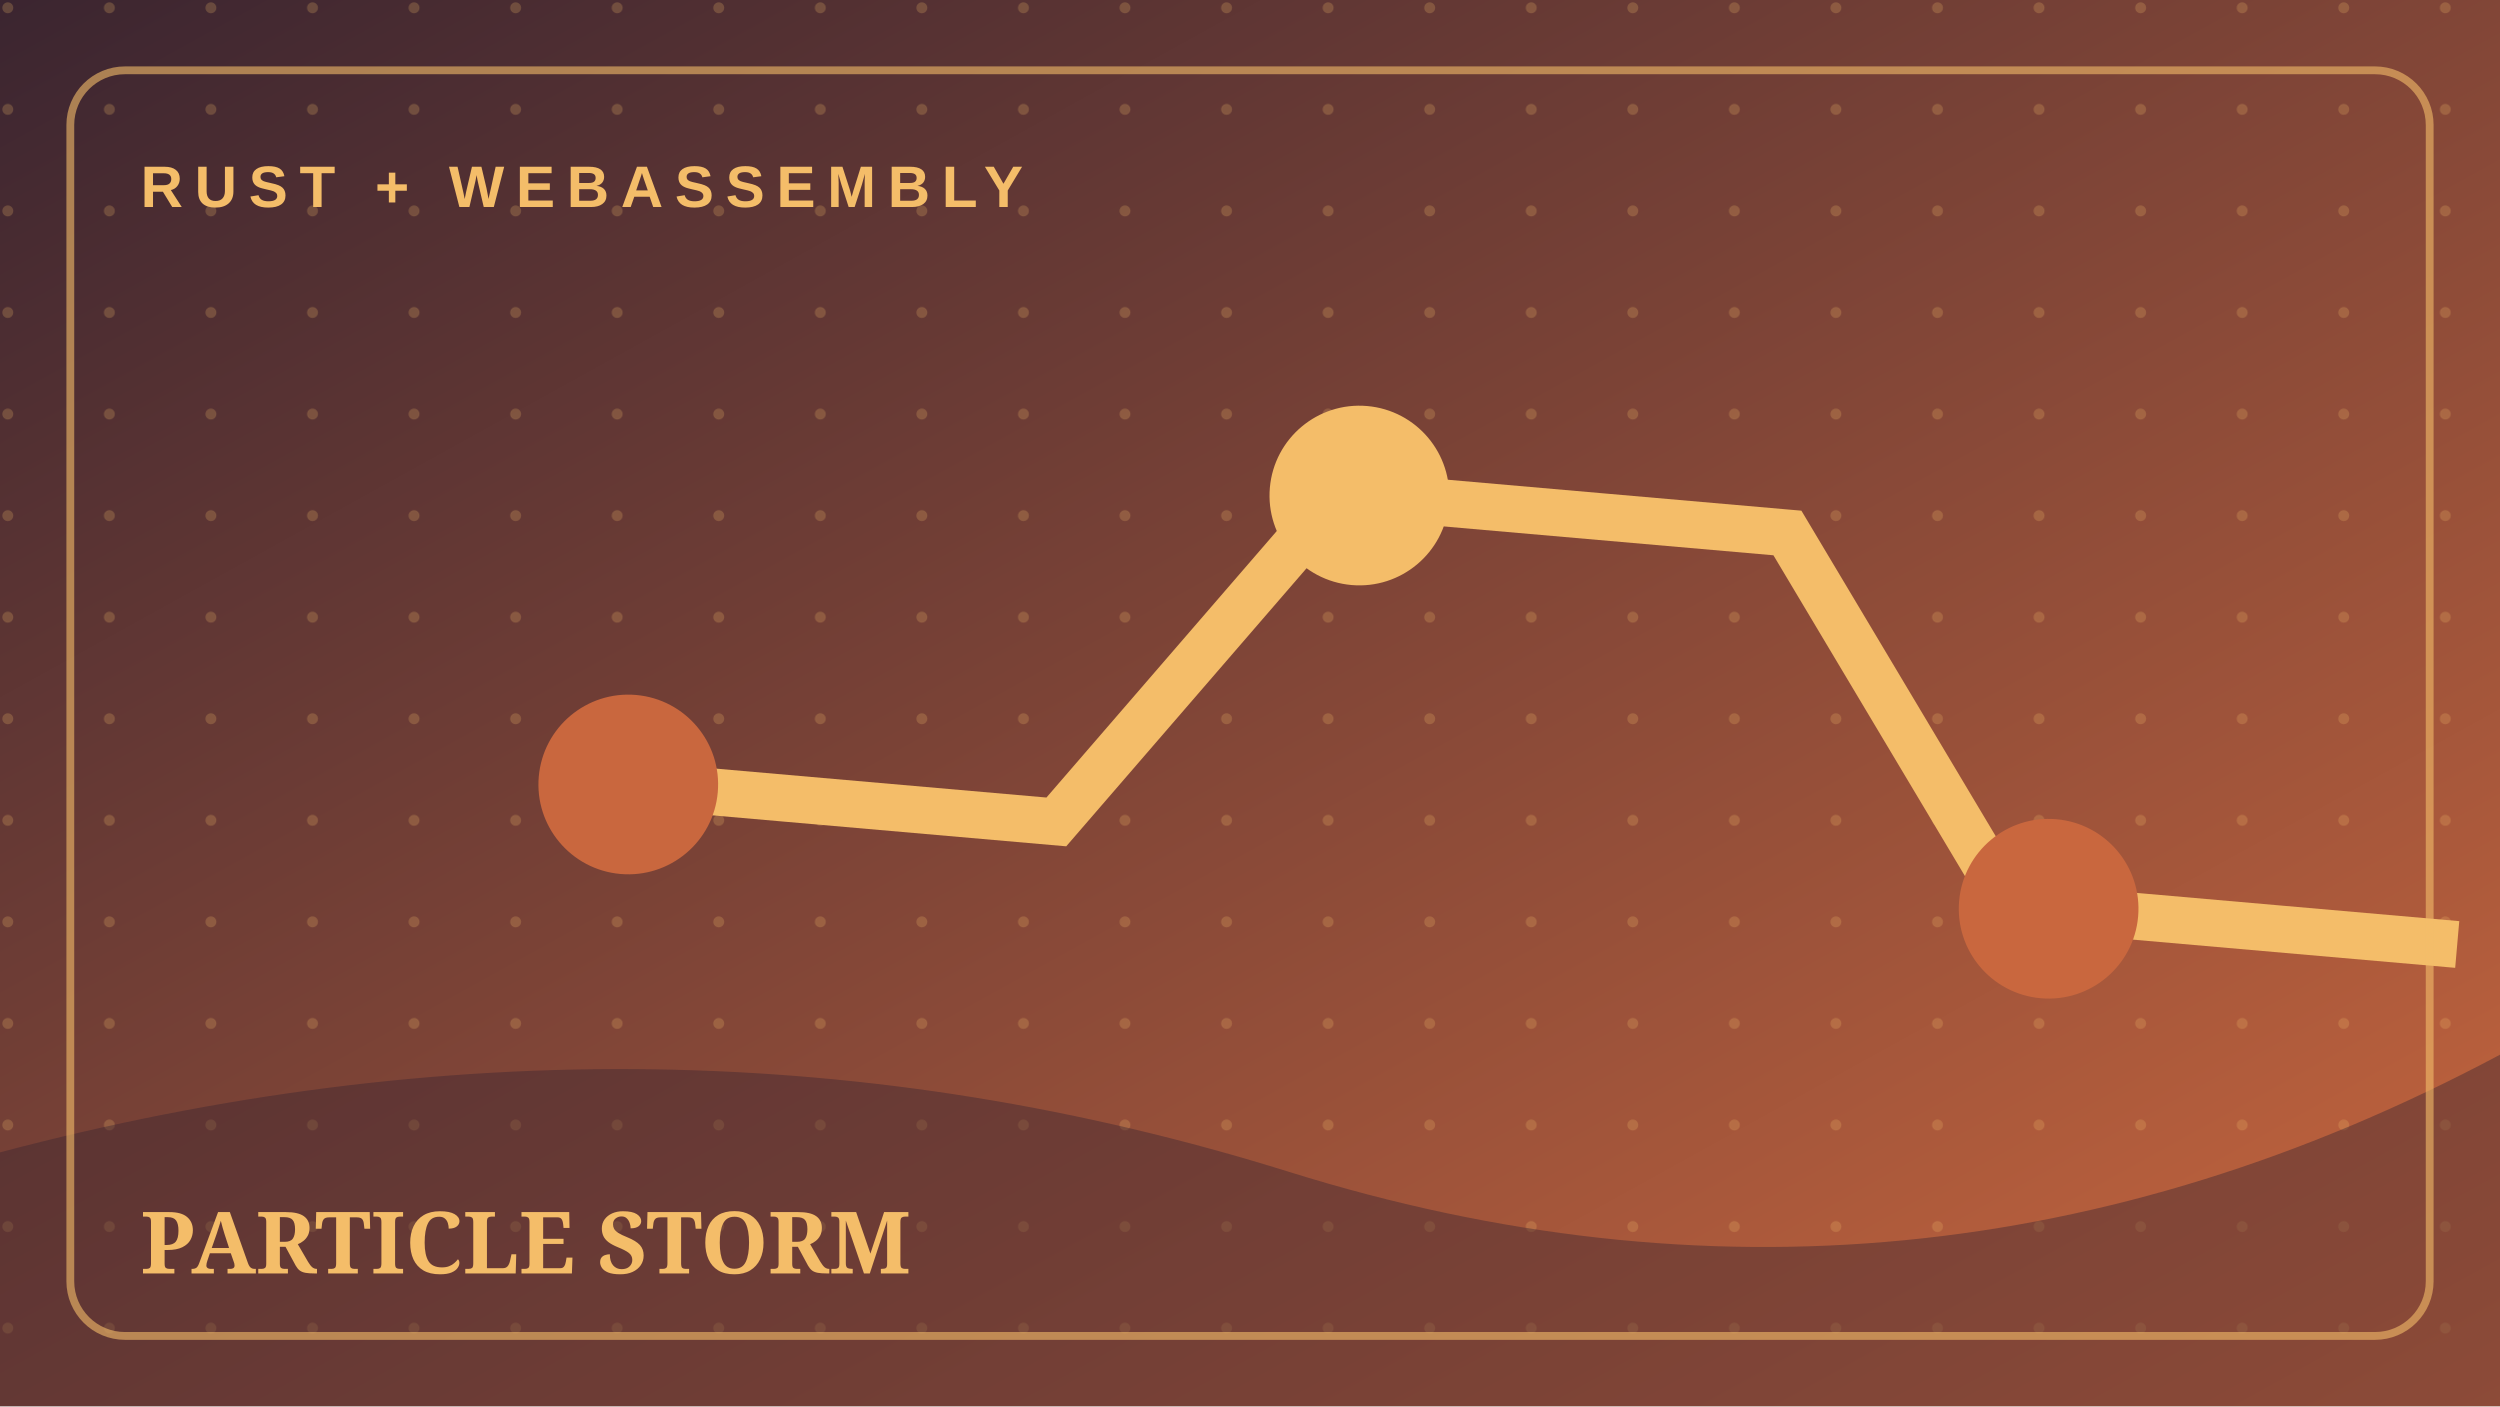
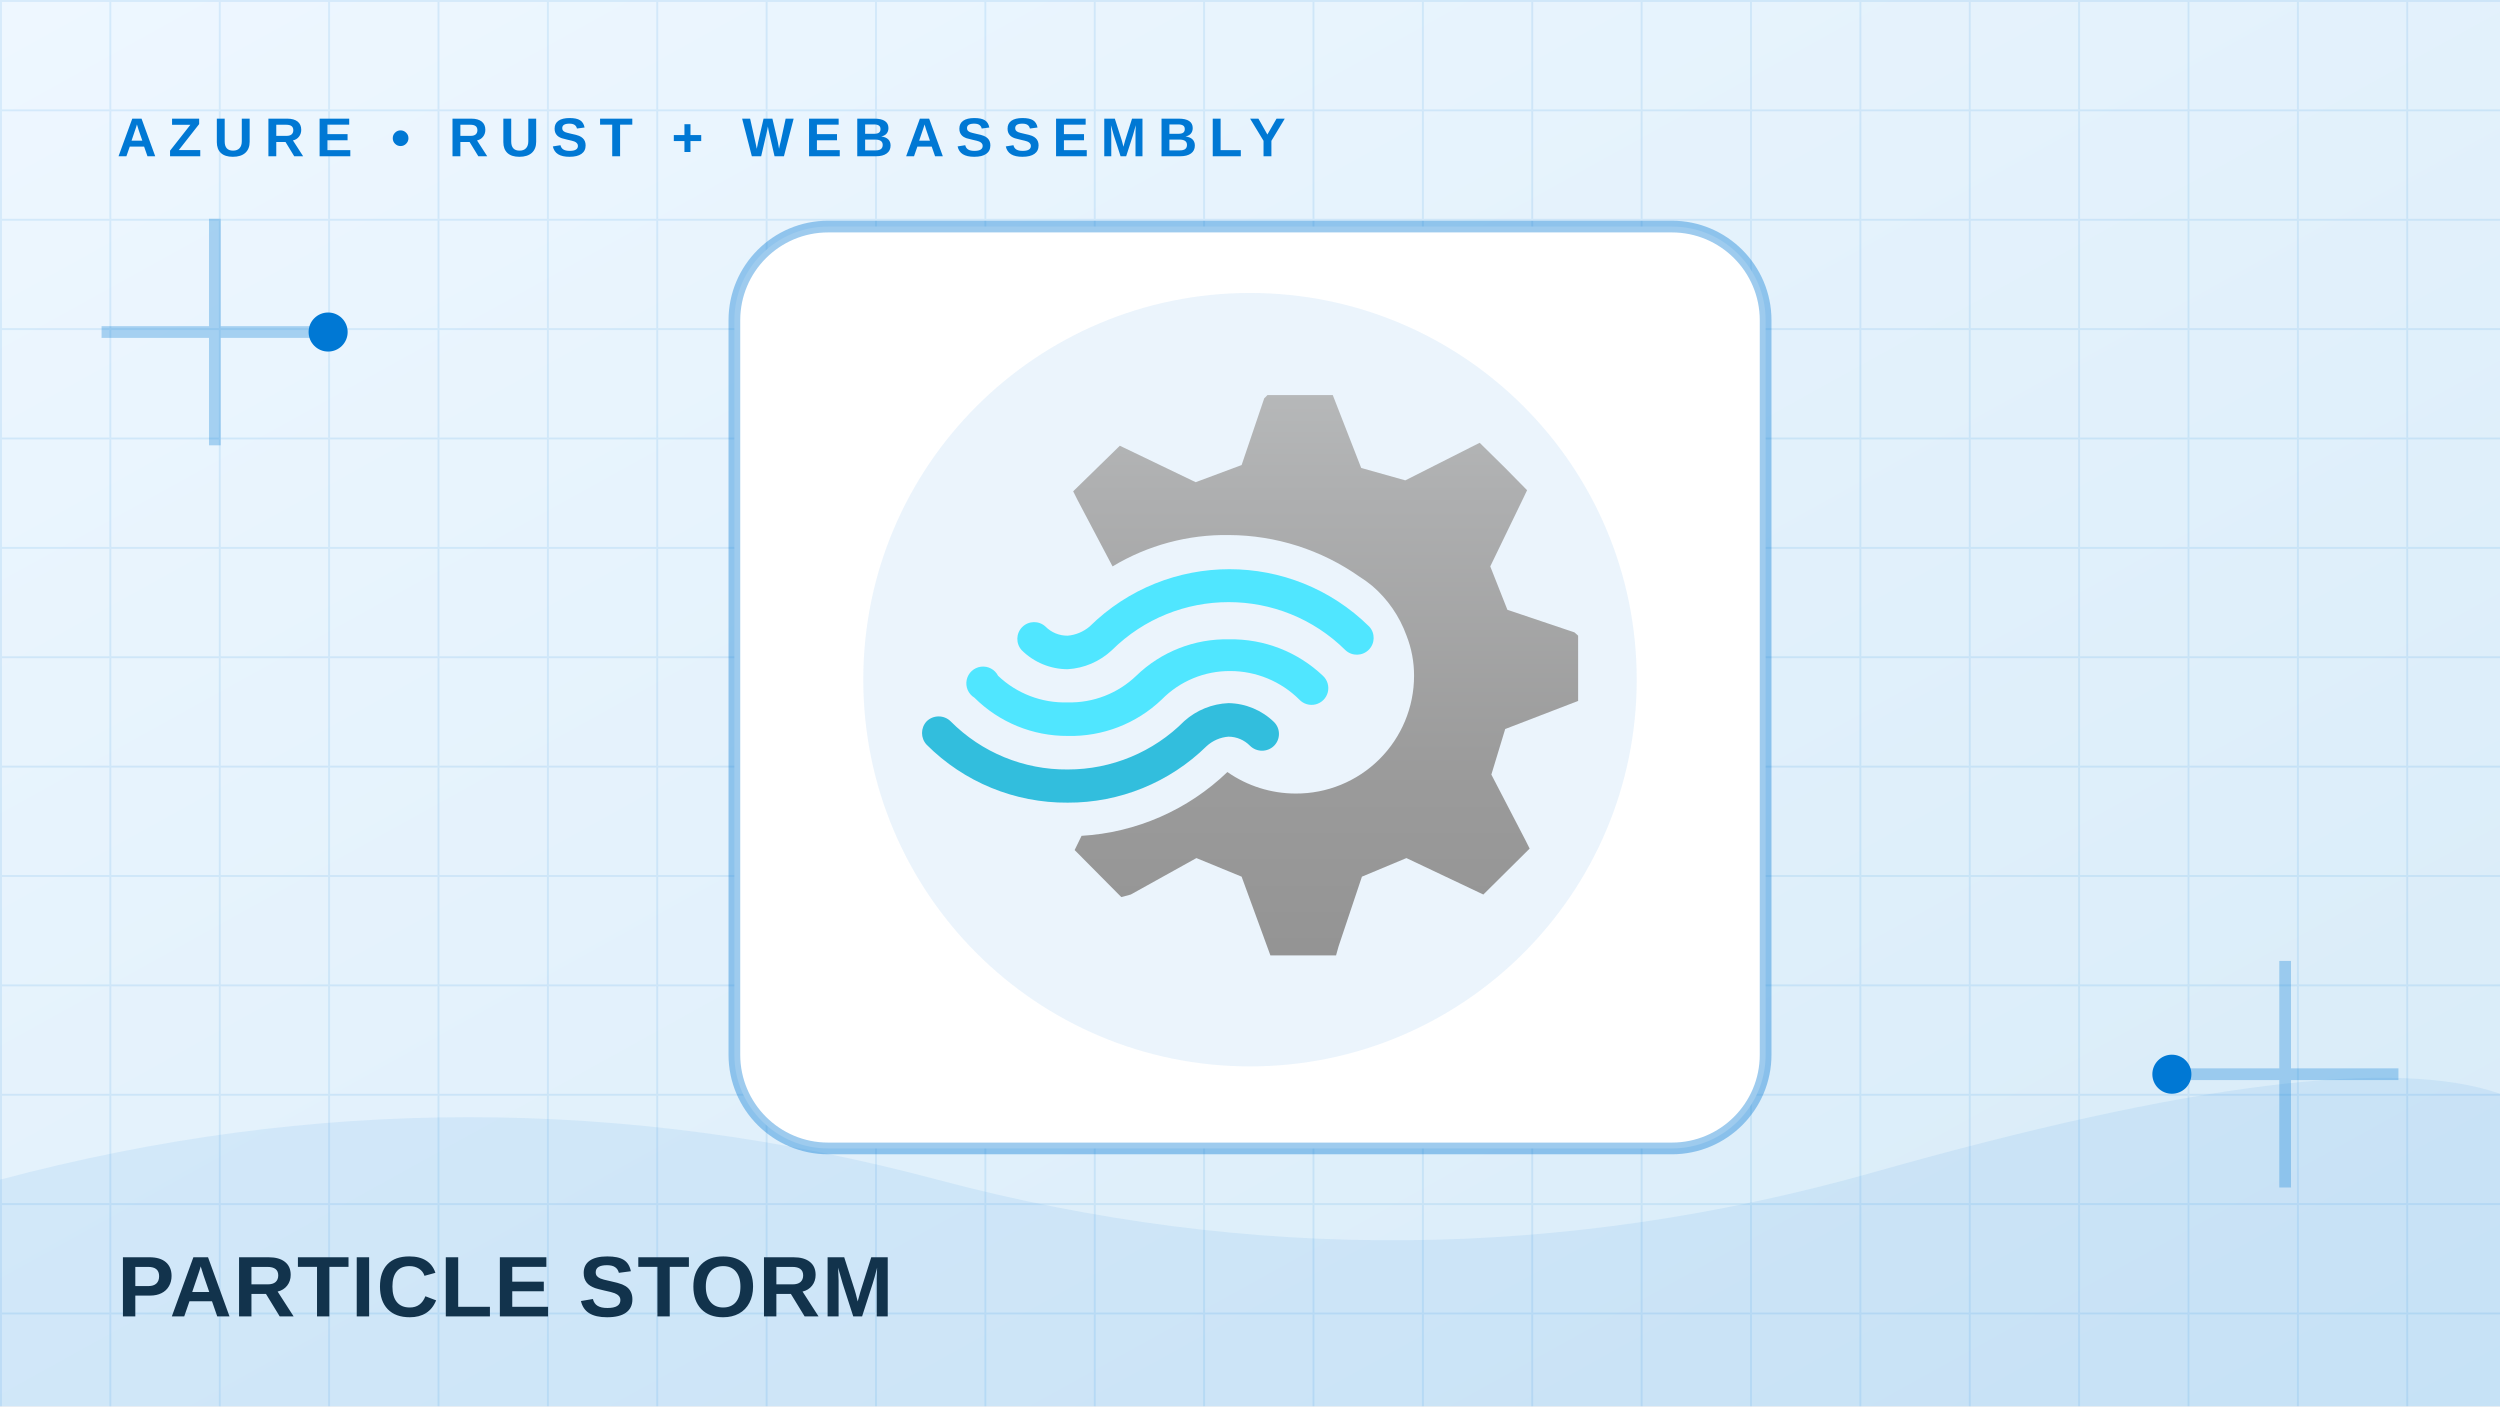
- <svg xmlns="http://www.w3.org/2000/svg" width="640" height="360" viewBox="0 0 640 360">
+ <svg xmlns="http://www.w3.org/2000/svg" width="640" height="360" viewBox="0 0 640 360" role="img" aria-label="PARTICLE STORM with Azure STREAM ANALYTICS JOB icon">
  <defs>
-     <linearGradient id="g" x2="1" y2="1">
-       <stop stop-color="#3b2530" />
-       <stop offset="1" stop-color="#c9673e" />
+     <linearGradient id="bg" x2="1" y2="1">
+       <stop stop-color="#eef7ff" />
+       <stop offset="1" stop-color="#d7ebf8" />
    </linearGradient>
-     <pattern id="p" width="26" height="26" patternUnits="userSpaceOnUse">
-       <circle cx="2" cy="2" r="1.4" fill="#f4bd69" opacity=".23" />
+     <pattern id="grid" width="28" height="28" patternUnits="userSpaceOnUse">
+       <path d="M28 0H0V28" fill="none" stroke="#0078d4" stroke-opacity=".1" stroke-width="1" />
    </pattern>
  </defs>
-   <rect width="640" height="360" fill="url(#g)" />
-   <rect width="640" height="360" fill="url(#p)" />
-   <path d="M0 295Q170 250 330 300T640 270V360H0Z" fill="#3b2530" fill-opacity=".42" />
-   <g transform="rotate(5 380 220)">
-     <path d="M140 220h130l65-90h115l65 90h115" fill="none" stroke="#f4bd69" stroke-width="12" />
-     <circle cx="160" cy="220" r="23" fill="#c9673e" />
-     <circle cx="340" cy="130" r="23" fill="#f4bd69" />
-     <circle cx="525" cy="220" r="23" fill="#c9673e" />
-   </g>
-   <rect x="18" y="18" width="604" height="324" rx="14" fill="none" stroke="#f4bd69" stroke-opacity=".6" stroke-width="2" />
-   <text x="36" y="53" fill="#f4bd69" font-family="Arial,sans-serif" font-size="15" letter-spacing="3" font-weight="bold">RUST + WEBASSEMBLY</text>
-   <text x="36" y="326" fill="#f4bd69" font-family="Georgia,serif" font-size="22" font-weight="bold">PARTICLE STORM</text>
+   <rect width="640" height="360" fill="url(#bg)" />
+   <rect width="640" height="360" fill="url(#grid)" />
+   <path d="M0 302Q120 270 240 302T480 300T640 280V360H0Z" fill="#0078d4" fill-opacity=".08" />
+   <rect x="188" y="58" width="264" height="236" rx="24" fill="#fff" stroke="#0078d4" stroke-opacity=".38" stroke-width="3" />
+   <circle cx="320" cy="174" r="99" fill="#0078d4" fill-opacity=".08" />
+   <svg x="236" y="89" width="168" height="168" viewBox="0, 0, 18, 18" preserveAspectRatio="xMidYMid meet">
+     <defs>
+       <linearGradient x1="11.08" y1="31.2" x2="11.08" y2="15.71" gradientUnits="userSpaceOnUse" gradientTransform="translate(0, -14.32) scale(1, 0.99)" id="bf1f93aa-5175-40a2-82a6-8b8653d30d7a">
+         <stop offset="0%" stop-color="#949494" />
+         <stop offset="33%" stop-color="#9B9B9B" />
+         <stop offset="82%" stop-color="#AEAFB0" />
+         <stop offset="100%" stop-color="#B6B8B9" />
+       </linearGradient>
+     </defs>
+     <g>
+       <path d="M18 9.69 V7.9 l-0.1 -0.09 l-1.84 -0.62 L15.59 6 l0.91 -1.88 l0.1 -0.21 L16 3.3 l-0.7 -0.69 l-0.24 0.12 l-1.8 0.91 L12.05 3.3 l-0.78 -2 H9.48 l-0.09 0.09 L8.77 3.22 l-1.26 0.47 l-2.08 -1 L4.15 3.94 l0.12 0.24 L5.23 6 a6 6 0 0 1 3.2 -0.86 A6.26 6.26 0 0 1 12 6.28 a3.32 3.32 0 0 1 0.36 0.26 l0 0 a3.25 3.25 0 0 1 0.93 1.35 h0 A3 3 0 0 1 13.5 9 a3.23 3.23 0 0 1 -3.25 3.23 a3.27 3.27 0 0 1 -1.87 -0.59 a6.31 6.31 0 0 1 -4 1.75 l-0.19 0.39 l1.28 1.29 L5.73 15 L7.53 14 l1.24 0.51 l0.79 2.16 h1.8 l0.07 -0.25 l0.64 -1.91 L13.29 14 l2.11 1 l1.27 -1.26 l-0.12 -0.24 l-0.93 -1.79 L16 10.46 Z" style="fill:url(#bf1f93aa-5175-40a2-82a6-8b8653d30d7a);" />
+       <path d="M4 10.65 H4 A3.6 3.6 0 0 1 1.44 9.6 A0.46 0.46 0 1 1 2.09 9 A2.65 2.65 0 0 0 4 9.73 H4 A2.62 2.62 0 0 0 5.88 9 a3.55 3.55 0 0 1 2.55 -1 A3.64 3.64 0 0 1 11 9 a0.46 0.46 0 1 1 -0.65 0.65 a2.69 2.69 0 0 0 -1.89 -0.78 h0 a2.61 2.61 0 0 0 -1.88 0.78 A3.61 3.61 0 0 1 4 10.65 Z" style="fill:#50E6FF;" />
+       <path d="M4 8.82 H4 A1.79 1.79 0 0 1 2.74 8.3 a0.46 0.46 0 0 1 0.65 -0.65 A0.84 0.84 0 0 0 4 7.9 H4 a1.08 1.08 0 0 0 0.6 -0.25 a5.46 5.46 0 0 1 7.67 0 a0.46 0.46 0 0 1 -0.65 0.65 a4.55 4.55 0 0 0 -6.41 0 A1.94 1.94 0 0 1 4 8.82 Z" style="fill:#50E6FF;" />
+       <path d="M4 12.48 A5.41 5.41 0 0 1 0.13 10.89 a0.47 0.47 0 0 1 0 -0.64 a0.47 0.47 0 0 1 0.66 0 A4.47 4.47 0 0 0 4 11.57 A4.5 4.5 0 0 0 7.2 10.24 a1.94 1.94 0 0 1 1.21 -0.49 a1.83 1.83 0 0 1 1.25 0.52 a0.46 0.46 0 0 1 0 0.65 a0.47 0.47 0 0 1 -0.66 0 a0.83 0.83 0 0 0 -0.59 -0.25 h0 a1 1 0 0 0 -0.6 0.26 A5.41 5.41 0 0 1 4 12.48 Z" style="fill:#32BEDD;" />
+     </g>
+   </svg>
+   <path d="M26 85h58m-29-29v58M556 275h58m-29-29v58" stroke="#0078d4" stroke-opacity=".3" stroke-width="3" />
+   <circle cx="84" cy="85" r="5" fill="#0078d4" />
+   <circle cx="556" cy="275" r="5" fill="#0078d4" />
+   <text x="30" y="40" fill="#0078d4" font-family="Arial,sans-serif" font-size="14" font-weight="700" letter-spacing="3">AZURE • RUST + WEBASSEMBLY</text>
+   <text x="30" y="337" fill="#12334c" font-family="Arial,sans-serif" font-size="22" font-weight="700" letter-spacing=".4">PARTICLE STORM</text>
</svg>
